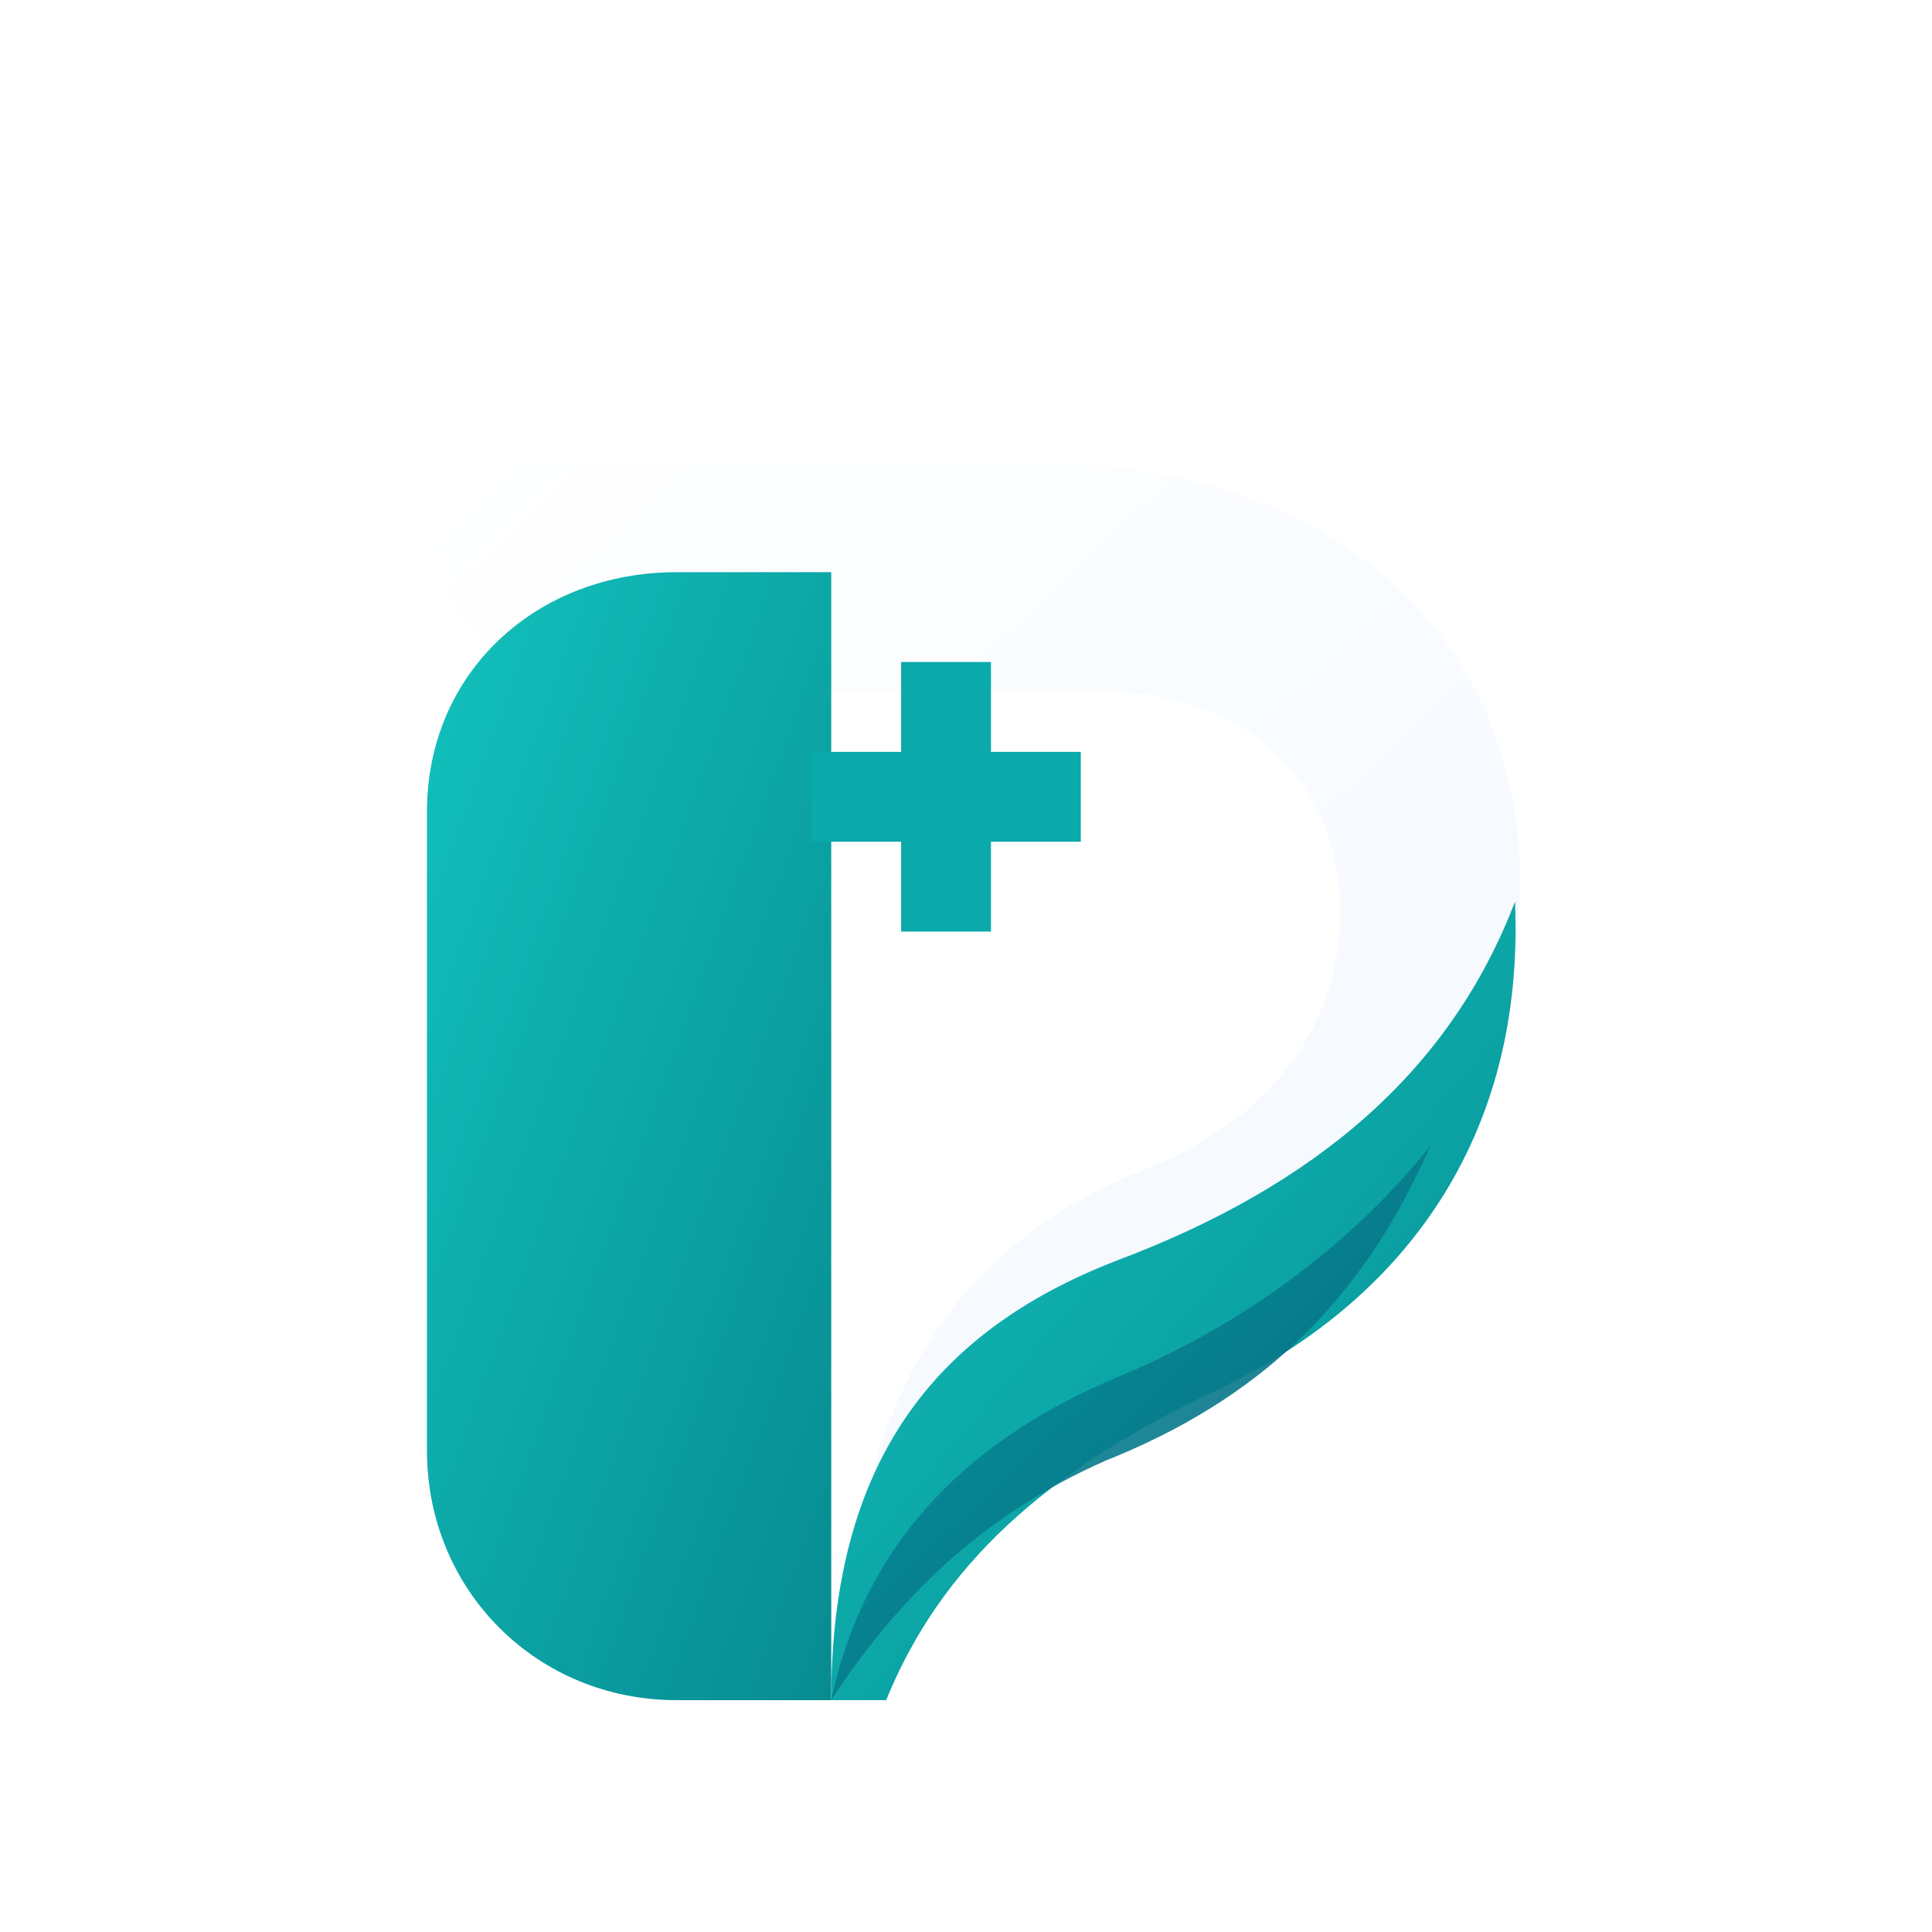
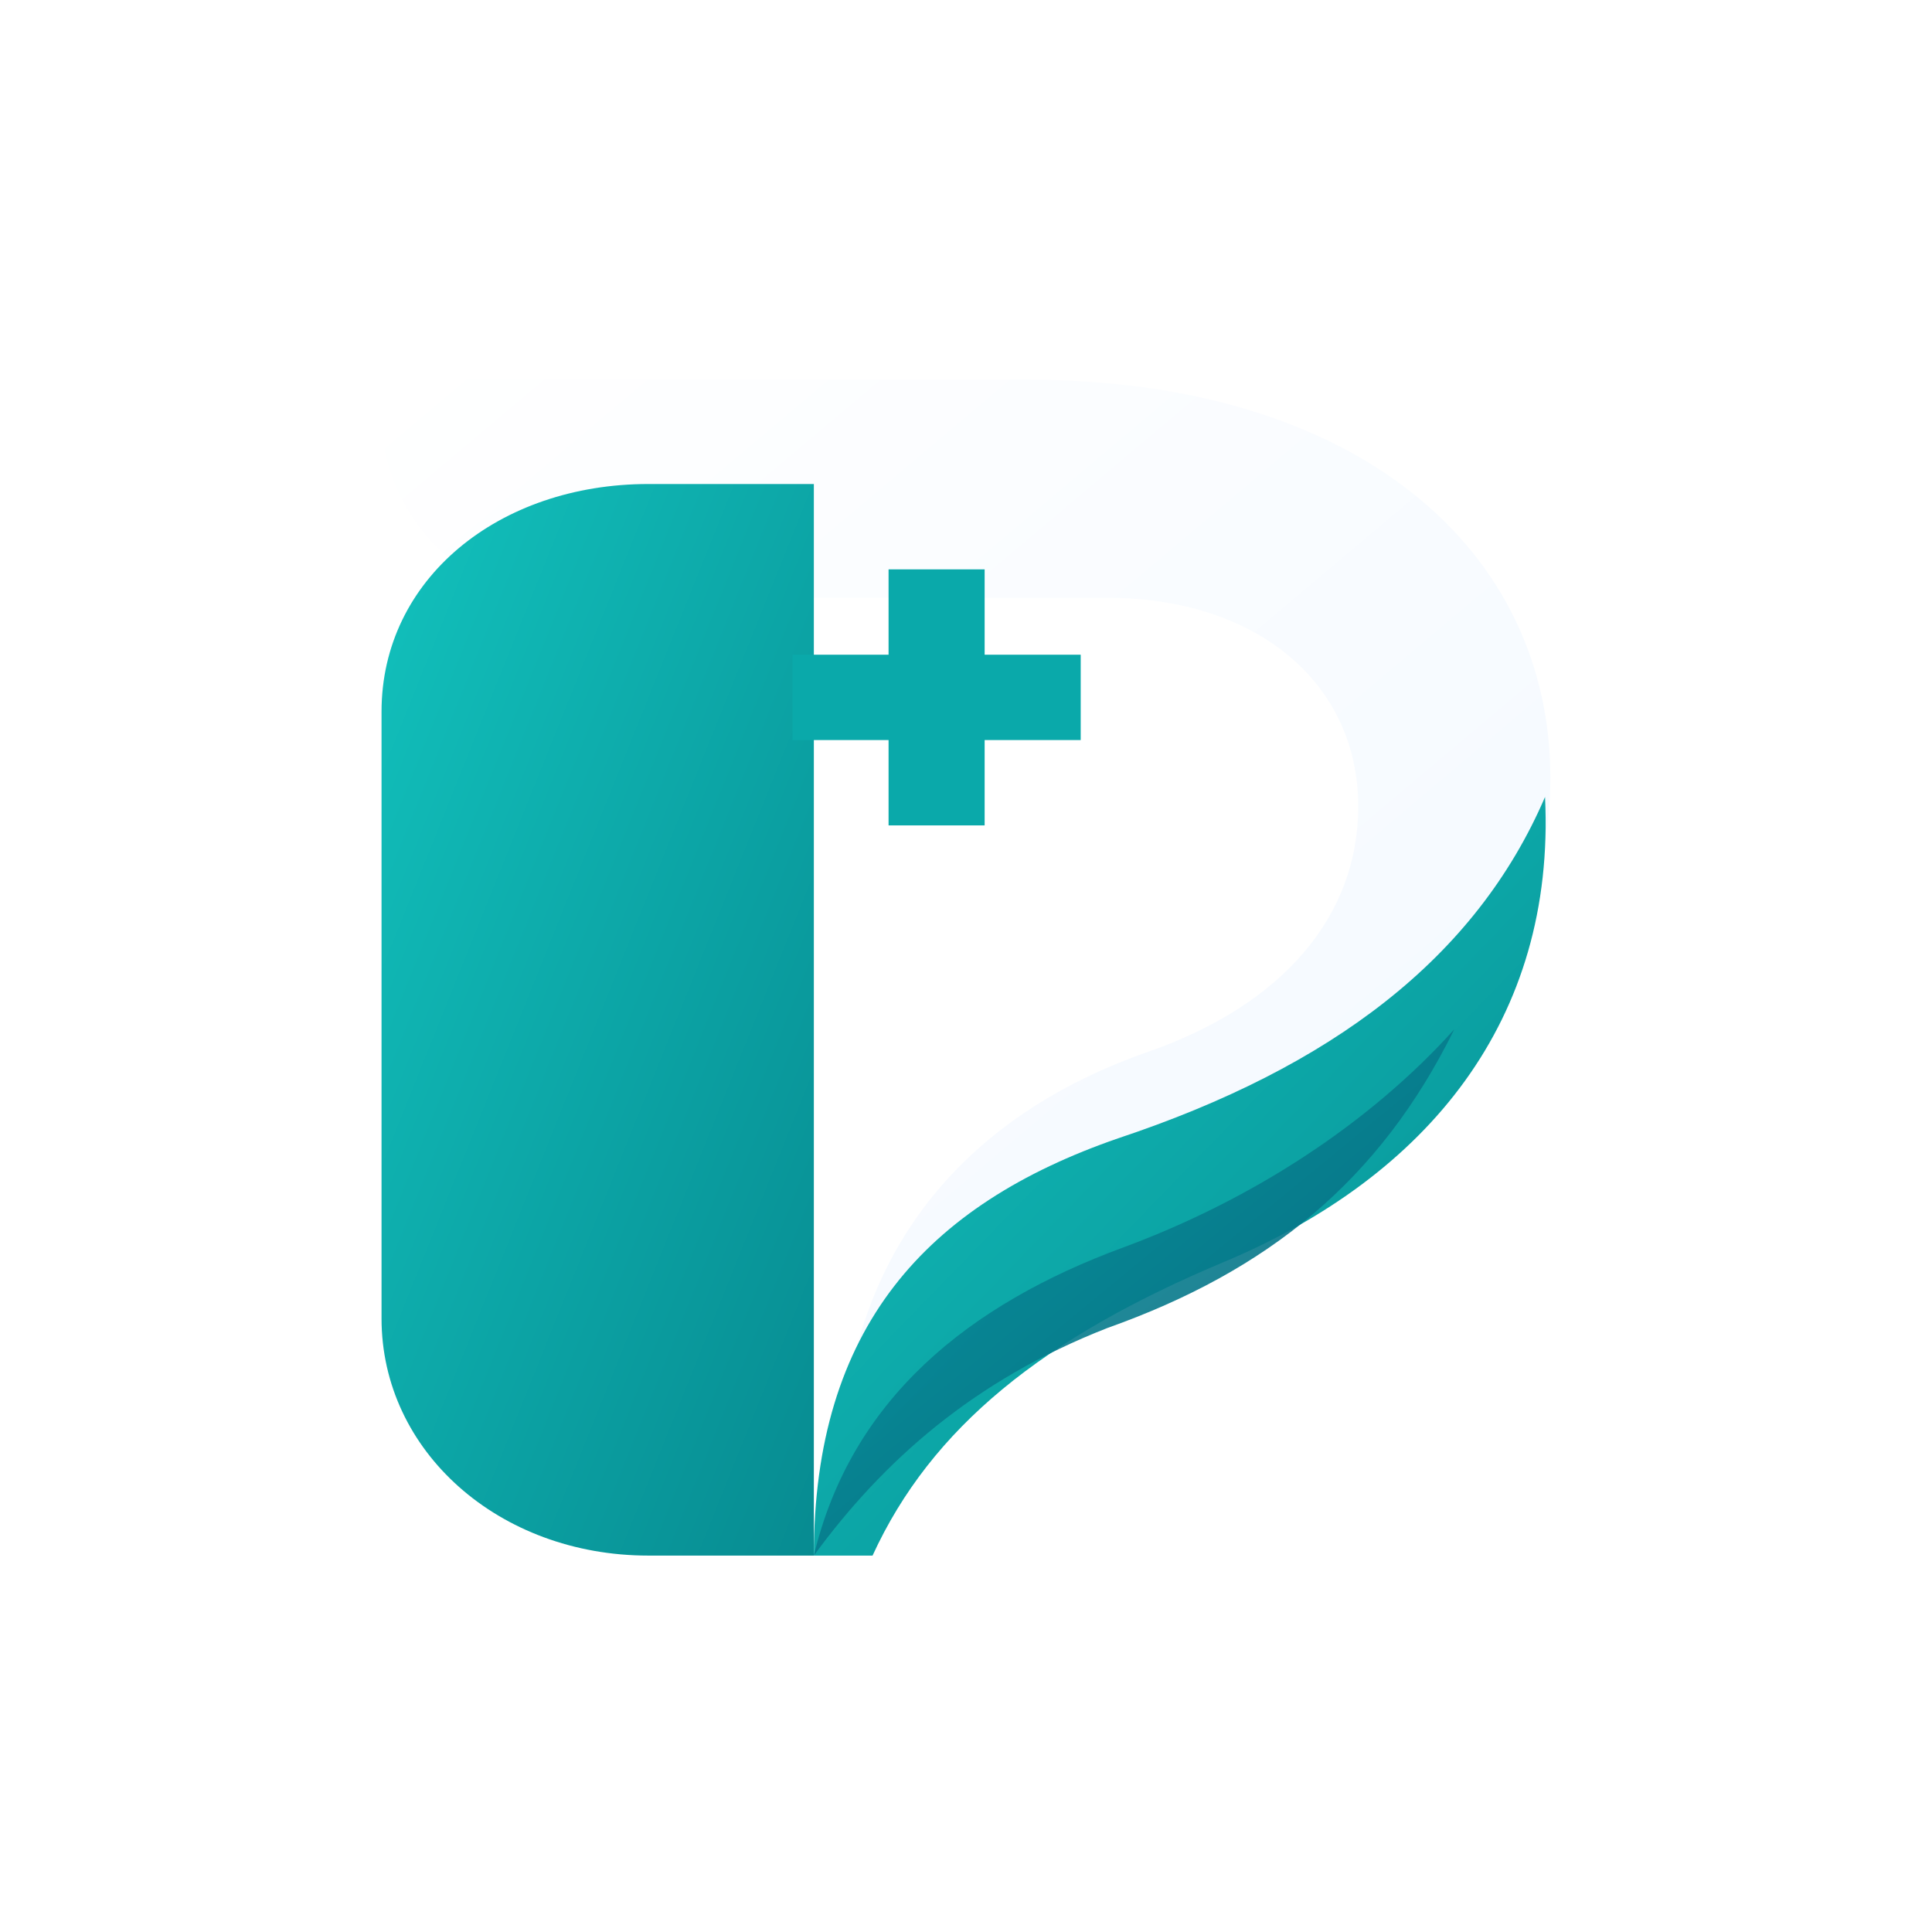
<svg xmlns="http://www.w3.org/2000/svg" viewBox="0 0 240 240" role="img" aria-label="PharmDesk P medical mark">
  <defs>
    <linearGradient id="navy" x1="0" y1="0" x2="1" y2="1">
      <stop stop-color="#ffffff" />
      <stop offset="1" stop-color="#f2f8ff" />
    </linearGradient>
    <linearGradient id="teal" x1="0" y1="0" x2="1" y2="1">
      <stop stop-color="#12c2bd" />
      <stop offset="1" stop-color="#078b91" />
    </linearGradient>
    <linearGradient id="fold" x1="0" y1="0" x2="1" y2="1">
      <stop stop-color="#0799a1" />
      <stop offset="1" stop-color="#075d78" />
    </linearGradient>
  </defs>
-   <g transform="translate(120 112) scale(.62)">
+   <g transform="translate(119 99) scale(.663 .589)">
    <path d="M-108 -88H13C75 -88 111 -52 111 -4C111 39 81 64 38 76C12 83 -8 98 -20 121C-14 89 5 66 35 54C61 44 75 25 75 2C75 -24 56 -42 28 -42H-75C-94 -42 -108 -61 -108 -80Z" fill="url(#navy)" />
    <path d="M-108 -18C-108 -46 -86 -66 -58 -66H-27V160H-58C-86 160 -108 138 -108 110Z" fill="url(#teal)" />
    <path d="M-27 160C-27 112 -6 86 30 72C70 57 97 34 110 0C112 47 88 80 50 98C16 114 -5 133 -16 160Z" fill="url(#teal)" />
    <path d="M-27 160C-20 127 2 107 31 95C55 85 77 69 93 49C79 81 58 100 28 112C3 123 -14 140 -27 160Z" fill="url(#fold)" opacity=".9" />
    <path d="M-13 -48H5V-30H23V-12H5V6H-13V-12H-31V-30H-13Z" fill="#0aa9aa" />
  </g>
</svg>
